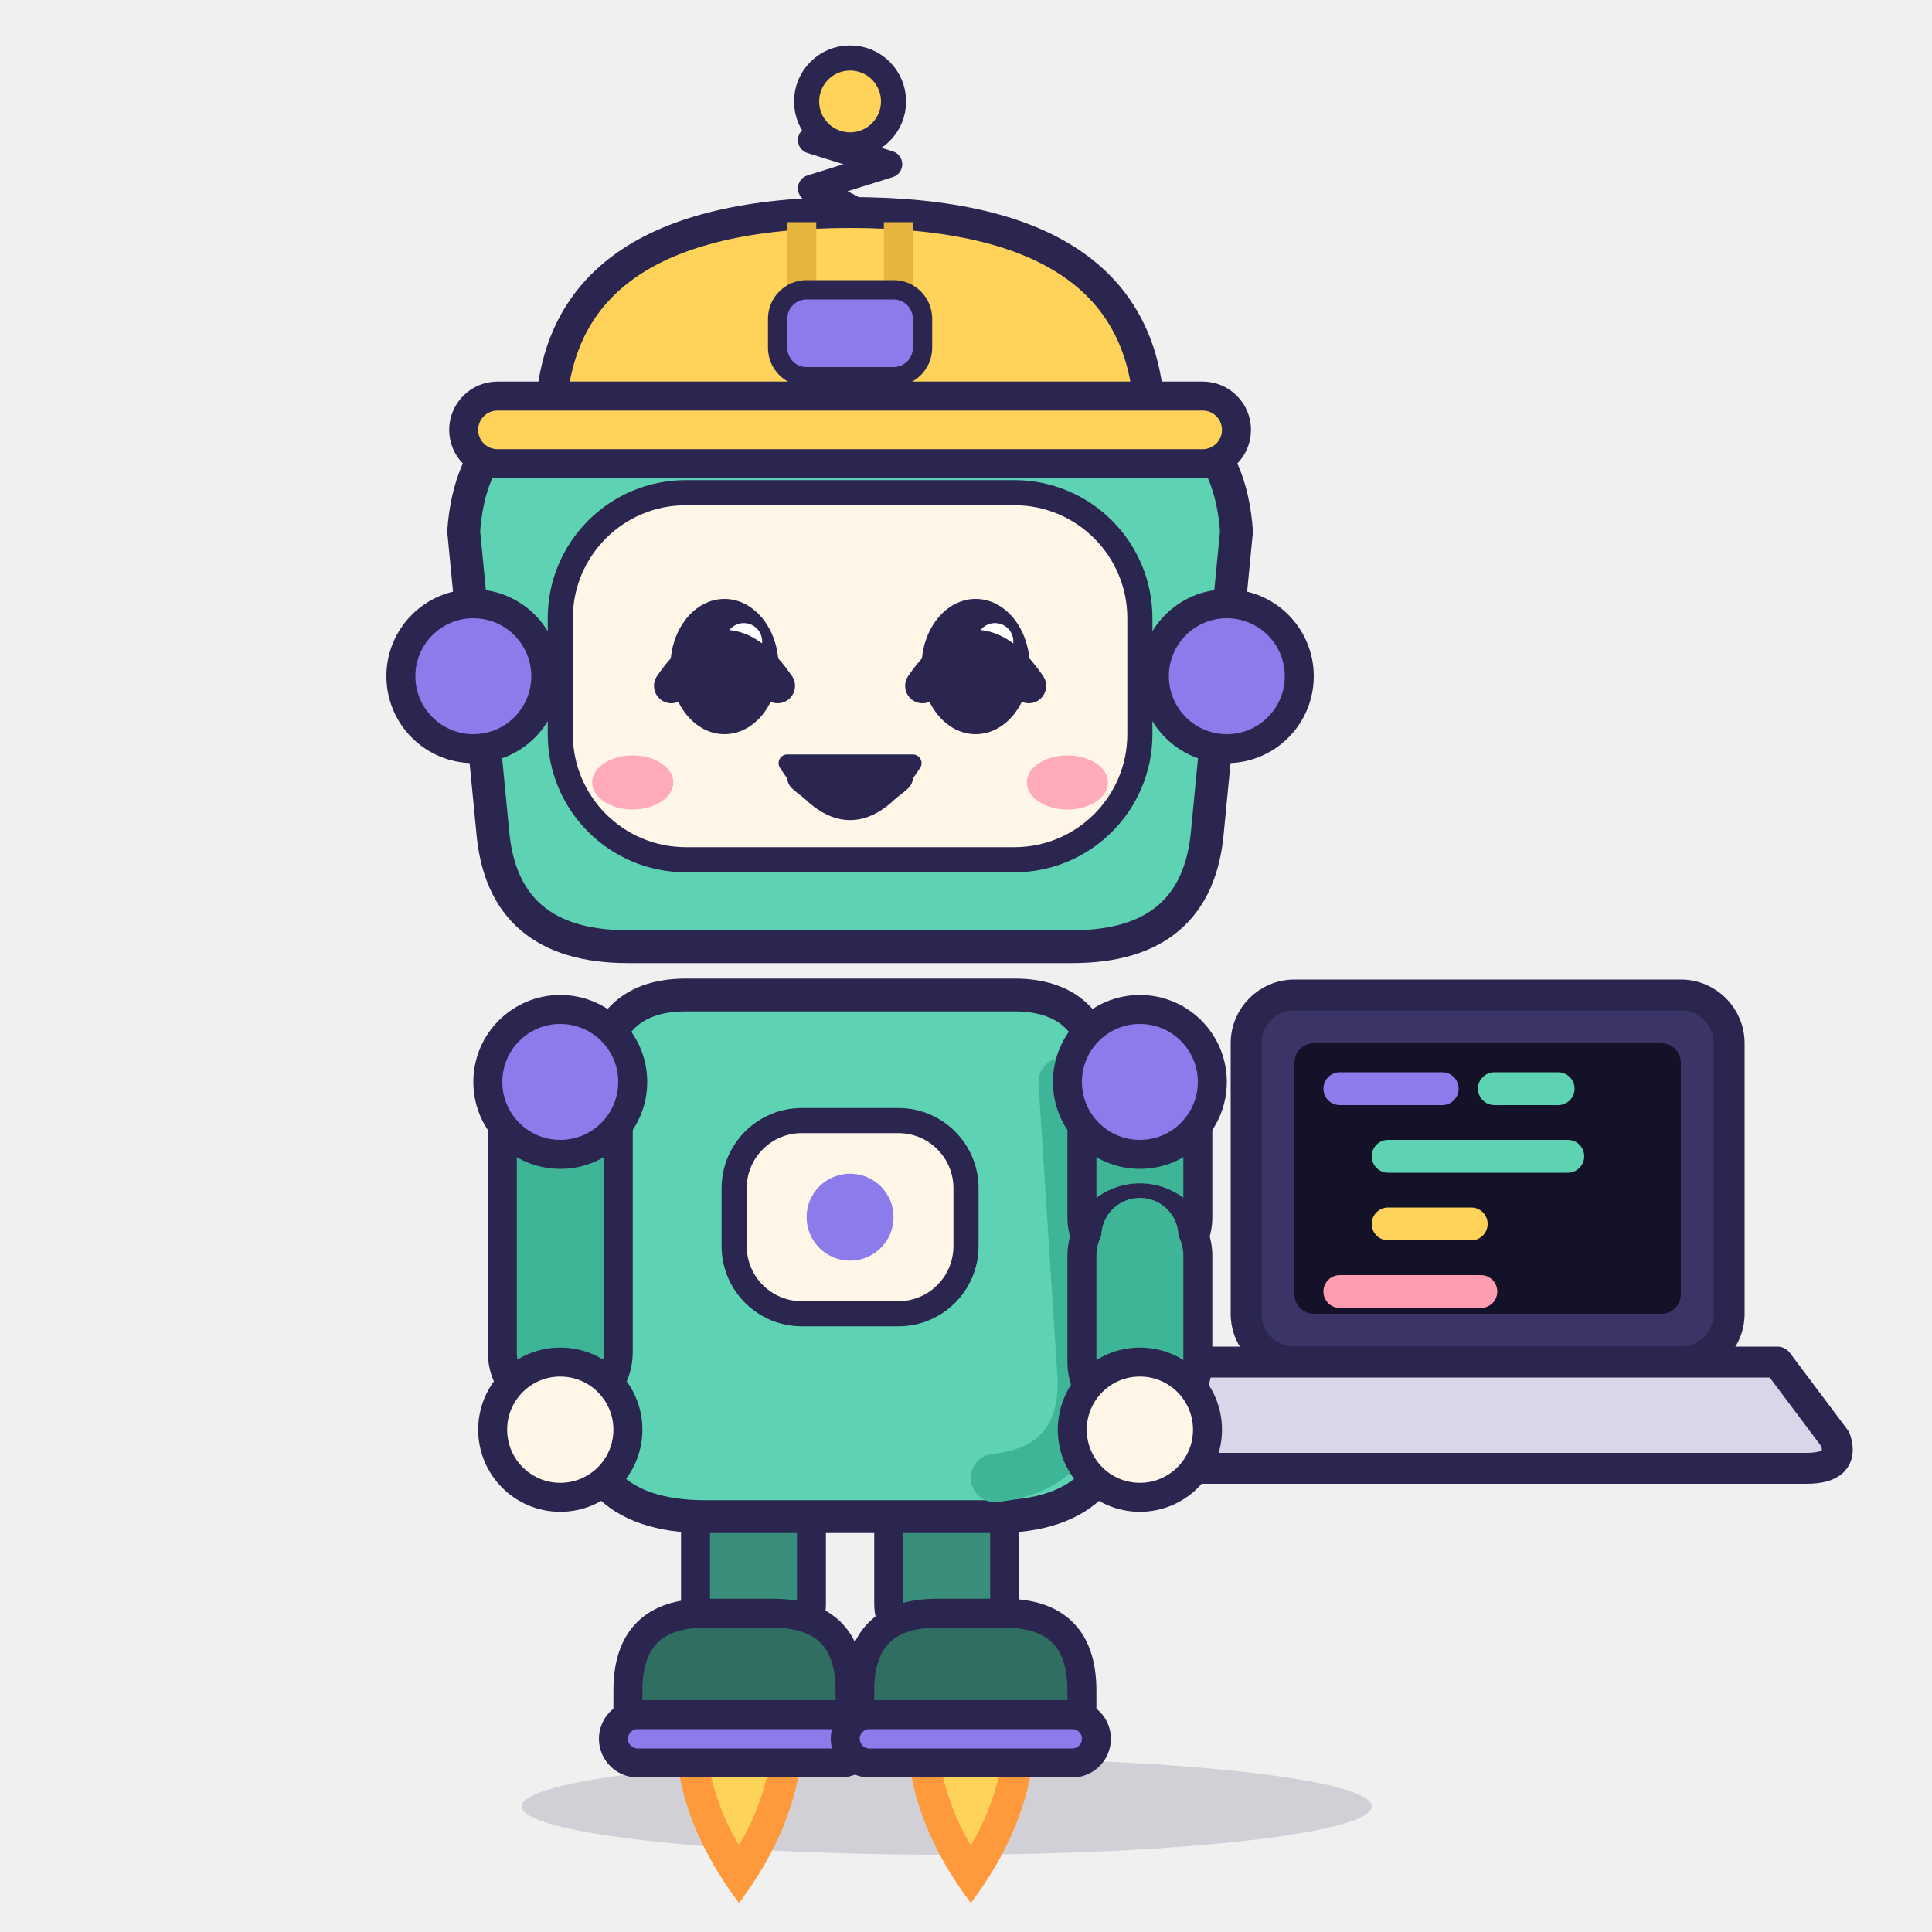
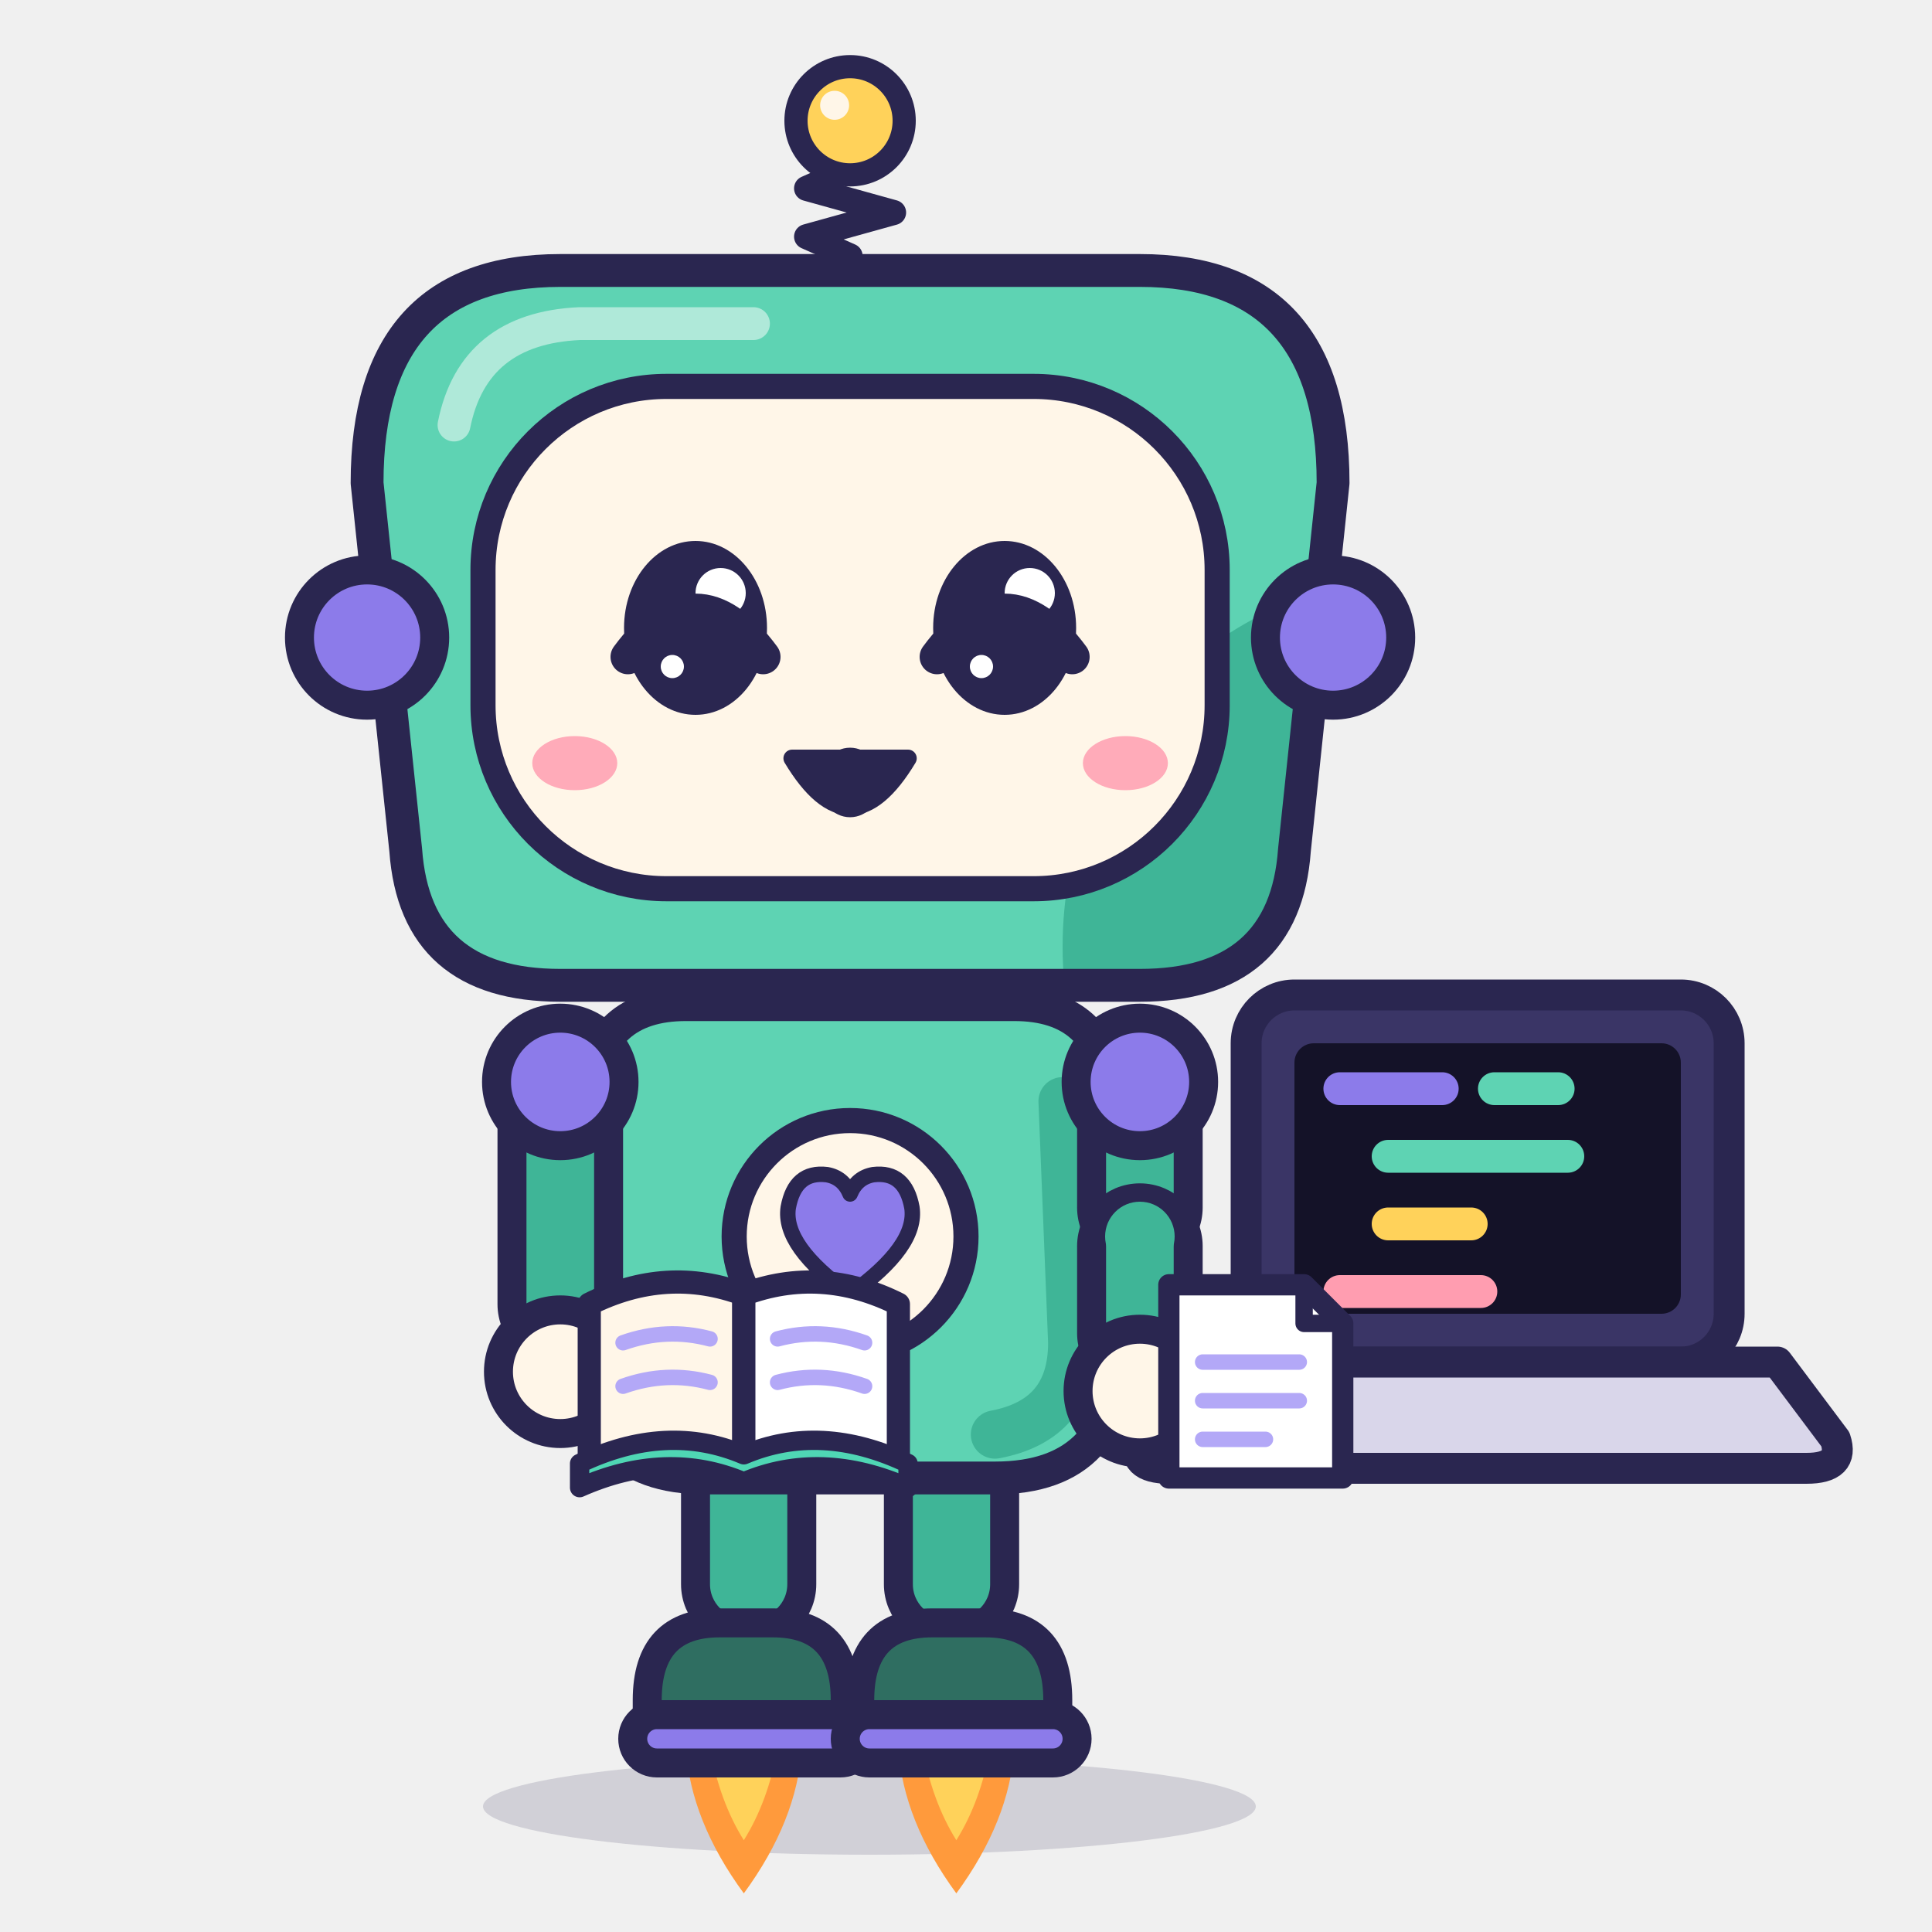
- <svg xmlns="http://www.w3.org/2000/svg" viewBox="0 0 200 200" class="rbm" role="img" aria-label="A small helper robot with a hard hat">
+ <svg xmlns="http://www.w3.org/2000/svg" viewBox="0 0 200 200" class="rbm" role="img" aria-label="A little helper robot">
  <defs>
    <clipPath id="rbm-screen-clip">
      <rect x="134" y="108" width="40" height="28" rx="2" />
    </clipPath>
+     <clipPath id="rbm-head-clip">
+       <path d="M58 28 H118 Q138 28 138 50 L134 88 Q133 102 118 102 H58 Q43 102 42 88 L38 50 Q38 28 58 28 Z" />
+     </clipPath>
  </defs>
-   <ellipse class="rbm-shadow" data-nohit="" cx="98" cy="187" rx="44" ry="5" fill="#2A2650" opacity=".16" />
+   <ellipse class="rbm-shadow" data-nohit="" cx="90" cy="187" rx="40" ry="5" fill="#2A2650" opacity=".16" />
  <g class="rbm-figure">
    <g class="rbm-leg rbm-leg-l">
      <g class="rbm-flame rbm-flame-l" data-nohit="">
-         <path d="M70 181 Q70.5 189 76.5 197 Q82.5 189 83 181 Z" fill="#FF9A3C" />
-         <path d="M73 181 Q74 187 76.5 191 Q79 187 80 181 Z" fill="#FFD25A" />
+         <path d="M71 181 Q71.5 188.5 77 196 Q82.5 188.5 83 181 Z" fill="#FF9A3C" />
+         <path d="M73.5 181 Q74.5 186.5 77 190.5 Q79.5 186.5 80.5 181 Z" fill="#FFD25A" />
      </g>
-       <rect x="72" y="148" width="12" height="23" rx="5" fill="#3A8F7C" stroke="#2A2650" stroke-width="3" />
-       <path d="M65 181 V175 Q65 167 73 167 H80 Q88 167 88 175 V181 Z" fill="#2F6E61" stroke="#2A2650" stroke-width="3" stroke-linejoin="round" />
-       <rect x="63.5" y="177.5" width="26" height="5" rx="2.5" fill="#8C7BEA" stroke="#2A2650" stroke-width="3" />
+       <rect class="rbm-c-limb" x="72" y="148" width="11" height="21" rx="5" fill="#3FB597" stroke="#2A2650" stroke-width="3" />
+       <path class="rbm-c-boot" d="M67 181 V176 Q67 168 74.5 168 H80 Q87.5 168 87.5 176 V181 Z" fill="#2F6E61" stroke="#2A2650" stroke-width="3" stroke-linejoin="round" />
+       <rect class="rbm-c-accent" x="65.5" y="177.5" width="24" height="5" rx="2.5" fill="#8C7BEA" stroke="#2A2650" stroke-width="3" />
    </g>
    <g class="rbm-leg rbm-leg-r">
      <g class="rbm-flame rbm-flame-r" data-nohit="">
-         <path d="M94 181 Q94.5 189 100.5 197 Q106.5 189 107 181 Z" fill="#FF9A3C" />
-         <path d="M97 181 Q98 187 100.5 191 Q103 187 104 181 Z" fill="#FFD25A" />
+         <path d="M93 181 Q93.5 188.5 99 196 Q104.5 188.5 105 181 Z" fill="#FF9A3C" />
+         <path d="M95.5 181 Q96.5 186.5 99 190.5 Q101.5 186.5 102.5 181 Z" fill="#FFD25A" />
      </g>
-       <rect x="92" y="148" width="12" height="23" rx="5" fill="#3A8F7C" stroke="#2A2650" stroke-width="3" />
-       <path d="M89 181 V175 Q89 167 97 167 H104 Q112 167 112 175 V181 Z" fill="#2F6E61" stroke="#2A2650" stroke-width="3" stroke-linejoin="round" />
-       <rect x="87.5" y="177.5" width="26" height="5" rx="2.5" fill="#8C7BEA" stroke="#2A2650" stroke-width="3" />
+       <rect class="rbm-c-limb" x="93" y="148" width="11" height="21" rx="5" fill="#3FB597" stroke="#2A2650" stroke-width="3" />
+       <path class="rbm-c-boot" d="M89 181 V176 Q89 168 96.5 168 H102 Q109.5 168 109.5 176 V181 Z" fill="#2F6E61" stroke="#2A2650" stroke-width="3" stroke-linejoin="round" />
+       <rect class="rbm-c-accent" x="87.5" y="177.5" width="24" height="5" rx="2.5" fill="#8C7BEA" stroke="#2A2650" stroke-width="3" />
    </g>
-     <path d="M71 103 H105 Q113 103 114 111 L116 143 Q117 157 103 157 H73 Q59 157 60 143 L62 111 Q63 103 71 103 Z" fill="#5ED3B3" stroke="#2A2650" stroke-width="3.4" stroke-linejoin="round" />
-     <path d="M110 112 L112 143 Q112 152 103 153" fill="none" stroke="#3FB597" stroke-width="5" stroke-linecap="round" />
-     <rect x="76" y="116" width="24" height="20" rx="7" fill="#FFF6E8" stroke="#2A2650" stroke-width="2.6" />
-     <circle class="rbm-led" cx="88" cy="126" r="4.5" fill="#8C7BEA" />
+     <path class="rbm-c-body" d="M71 104 H105 Q114 104 115 113 L116 139 Q116 153 103 153 H73 Q60 153 60 139 L61 113 Q62 104 71 104 Z" fill="#5ED3B3" stroke="#2A2650" stroke-width="3.4" stroke-linejoin="round" />
+     <path class="rbm-c-shade-line" d="M110 114 L111 139 Q111 147 103 148.5" fill="none" stroke="#3FB597" stroke-width="5" stroke-linecap="round" />
+     <circle cx="88" cy="128" r="12" fill="#FFF6E8" stroke="#2A2650" stroke-width="2.6" />
+     <path class="rbm-led rbm-c-accent" d="M88 134 Q81 129 81.6 125 Q82.3 121.2 85.6 121.6 Q87.3 121.9 88 123.6 Q88.7 121.9 90.4 121.6 Q93.7 121.2 94.4 125 Q95 129 88 134 Z" fill="#8C7BEA" stroke="#2A2650" stroke-width="1.6" stroke-linejoin="round" />
    <g class="rbm-head">
-       <path d="M64 41 H112 Q127 41 128 55 L125 86 Q124 98 111 98 H65 Q52 98 51 86 L48 55 Q49 41 64 41 Z" fill="#5ED3B3" stroke="#2A2650" stroke-width="3.4" stroke-linejoin="round" />
-       <rect x="58" y="51" width="60" height="38" rx="13" fill="#FFF6E8" stroke="#2A2650" stroke-width="2.6" />
+       <path d="M88 30 V26.5 L83.5 24.5 L92.5 22 L83.5 19.5 L88 17.5" fill="none" stroke="#2A2650" stroke-width="2.6" stroke-linecap="round" stroke-linejoin="round" />
+       <circle cx="88" cy="12.5" r="5.6" fill="#FFD25A" stroke="#2A2650" stroke-width="2.4" />
+       <circle cx="86.4" cy="10.9" r="1.5" fill="#FFF6E8" />
+       <path class="rbm-c-body" d="M58 28 H118 Q138 28 138 50 L134 88 Q133 102 118 102 H58 Q43 102 42 88 L38 50 Q38 28 58 28 Z" fill="#5ED3B3" />
+       <g clip-path="url(#rbm-head-clip)">
+         <ellipse class="rbm-c-shade" cx="146" cy="98" rx="36" ry="38" fill="#3FB597" />
+         <path d="M47 44 Q49 34 60 33.5 H78" fill="none" stroke="#FFFFFF" stroke-opacity=".5" stroke-width="3.4" stroke-linecap="round" />
+       </g>
+       <path d="M58 28 H118 Q138 28 138 50 L134 88 Q133 102 118 102 H58 Q43 102 42 88 L38 50 Q38 28 58 28 Z" fill="none" stroke="#2A2650" stroke-width="3.4" stroke-linejoin="round" />
+       <rect x="50" y="40" width="76" height="52" rx="19" fill="#FFF6E8" stroke="#2A2650" stroke-width="2.6" />
      <g class="rbm-face">
-         <g class="rbm-eyes" fill="#2A2650">
-           <ellipse cx="75" cy="69" rx="5.6" ry="7" />
-           <ellipse cx="101" cy="69" rx="5.6" ry="7" />
-           <circle cx="77" cy="66.4" r="1.9" fill="#FFFFFF" />
-           <circle cx="103" cy="66.4" r="1.9" fill="#FFFFFF" />
+         <g class="rbm-eyes">
+           <ellipse cx="72" cy="65" rx="7.4" ry="9" fill="#2A2650" />
+           <ellipse cx="104" cy="65" rx="7.4" ry="9" fill="#2A2650" />
+           <circle cx="74.6" cy="61.4" r="2.6" fill="#FFFFFF" />
+           <circle cx="106.6" cy="61.4" r="2.6" fill="#FFFFFF" />
+           <circle cx="69.6" cy="69" r="1.2" fill="#FFFFFF" />
+           <circle cx="101.6" cy="69" r="1.2" fill="#FFFFFF" />
        </g>
        <g class="rbm-eyes-happy" fill="none" stroke="#2A2650" stroke-width="3.6" stroke-linecap="round">
-           <path d="M69.5 71 Q75 63 80.5 71" />
-           <path d="M95.5 71 Q101 63 106.5 71" />
+           <path d="M65 68 Q72 58.5 79 68" />
+           <path d="M97 68 Q104 58.5 111 68" />
        </g>
-         <path class="rbm-mouth" d="M83 80.5 Q88 85 93 80.5" fill="none" stroke="#2A2650" stroke-width="3" stroke-linecap="round" />
-         <path class="rbm-mouth-grin" d="M81.5 79 Q88 89 94.5 79 Z" fill="#2A2650" stroke="#2A2650" stroke-width="1.8" stroke-linejoin="round" />
-         <ellipse cx="65.5" cy="81" rx="4.2" ry="2.8" fill="#FF9DB0" opacity=".85" />
-         <ellipse cx="110.5" cy="81" rx="4.2" ry="2.8" fill="#FF9DB0" opacity=".85" />
+         <path class="rbm-mouth" d="M84 80 Q88 83.8 92 80" fill="none" stroke="#2A2650" stroke-width="2.8" stroke-linecap="round" />
+         <path class="rbm-mouth-grin" d="M82 78.5 Q88 88.5 94 78.5 Z" fill="#2A2650" stroke="#2A2650" stroke-width="1.8" stroke-linejoin="round" />
+         <ellipse class="rbm-mouth-talk" cx="88" cy="81" rx="3.2" ry="3.6" fill="#2A2650" />
+         <ellipse cx="59.5" cy="79" rx="4.4" ry="2.8" fill="#FF9DB0" opacity=".85" />
+         <ellipse cx="116.5" cy="79" rx="4.4" ry="2.8" fill="#FF9DB0" opacity=".85" />
      </g>
-       <circle cx="49" cy="70" r="7.5" fill="#8C7BEA" stroke="#2A2650" stroke-width="3" />
-       <circle cx="127" cy="70" r="7.5" fill="#8C7BEA" stroke="#2A2650" stroke-width="3" />
-       <path d="M88 25 V21.5 L84 19.5 L92 17 L84 14.5 L88 12.5" fill="none" stroke="#2A2650" stroke-width="2.8" stroke-linecap="round" stroke-linejoin="round" />
-       <circle cx="88" cy="10.5" r="4.5" fill="#FFD25A" stroke="#2A2650" stroke-width="2.6" />
-       <path d="M57 44 Q57 22 88 22 Q119 22 119 44 Z" fill="#FFD25A" stroke="#2A2650" stroke-width="3.2" stroke-linejoin="round" />
-       <path d="M83 23 V43 M93 23 V43" stroke="#E6B53E" stroke-width="3" />
-       <rect x="48" y="41" width="80" height="7" rx="3.5" fill="#FFD25A" stroke="#2A2650" stroke-width="3" />
-       <rect x="80.5" y="30" width="15" height="9" rx="3" fill="#8C7BEA" stroke="#2A2650" stroke-width="2" />
+       <circle class="rbm-c-accent" cx="38" cy="66" r="7" fill="#8C7BEA" stroke="#2A2650" stroke-width="3" />
+       <circle class="rbm-c-accent" cx="138" cy="66" r="7" fill="#8C7BEA" stroke="#2A2650" stroke-width="3" />
    </g>
    <g class="rbm-arm">
-       <rect x="52" y="106" width="12" height="40" rx="6" fill="#3FB597" stroke="#2A2650" stroke-width="3" />
-       <circle cx="58" cy="148" r="7" fill="#FFF6E8" stroke="#2A2650" stroke-width="3" />
-       <circle cx="58" cy="112" r="7.5" fill="#8C7BEA" stroke="#2A2650" stroke-width="3" />
+       <rect class="rbm-c-limb" x="53" y="106" width="10" height="34" rx="5" fill="#3FB597" stroke="#2A2650" stroke-width="3" />
+       <circle cx="58" cy="142" r="6.4" fill="#FFF6E8" stroke="#2A2650" stroke-width="3" />
+       <circle class="rbm-c-accent" cx="58" cy="112" r="6.6" fill="#8C7BEA" stroke="#2A2650" stroke-width="3" />
+       <g class="rbm-book" data-nohit="">
+         <path d="M61 135 Q69 131 77 134 V151 Q69 148 61 152 Z" fill="#FFF6E8" stroke="#2A2650" stroke-width="2.4" stroke-linejoin="round" />
+         <path d="M77 134 Q85 131 93 135 V152 Q85 148 77 151 Z" fill="#FFFFFF" stroke="#2A2650" stroke-width="2.4" stroke-linejoin="round" />
+         <path d="M64.5 139 Q69 137.4 73.5 138.6 M64.5 143.5 Q69 141.9 73.5 143.1 M80.5 138.6 Q85 137.4 89.5 139 M80.5 143.1 Q85 141.9 89.5 143.5" fill="none" stroke="#B3A8F7" stroke-width="1.6" stroke-linecap="round" />
+         <path d="M60 151.5 Q69 147.2 77 150.6 Q85 147.2 94 151.5 L94 154 Q85 150 77 153.4 Q69 150 60 154 Z" fill="#4FD6B4" stroke="#2A2650" stroke-width="2" stroke-linejoin="round" />
+       </g>
    </g>
    <g class="rbm-laptop">
      <g class="rbm-lid">
        <rect x="129" y="103" width="50" height="38" rx="5" fill="#3A3566" stroke="#2A2650" stroke-width="3.2" />
        <rect x="134" y="108" width="40" height="28" rx="2" fill="#141228" />
        <g clip-path="url(#rbm-screen-clip)" data-nohit="">
          <g class="rbm-code">
            <rect x="137" y="111" width="14" height="3.4" rx="1.7" fill="#8C7BEA" />
            <rect x="153" y="111" width="10" height="3.4" rx="1.7" fill="#5ED3B3" />
            <rect x="142" y="118" width="22" height="3.4" rx="1.7" fill="#5ED3B3" />
            <rect x="142" y="125" width="12" height="3.4" rx="1.7" fill="#FFD25A" />
            <rect x="137" y="132" width="18" height="3.4" rx="1.7" fill="#FF9DB0" />
            <rect x="137" y="139" width="14" height="3.4" rx="1.7" fill="#8C7BEA" />
            <rect x="153" y="139" width="10" height="3.4" rx="1.7" fill="#5ED3B3" />
            <rect x="142" y="146" width="22" height="3.4" rx="1.7" fill="#5ED3B3" />
            <rect x="142" y="153" width="12" height="3.4" rx="1.7" fill="#FFD25A" />
            <rect x="137" y="160" width="18" height="3.4" rx="1.7" fill="#FF9DB0" />
          </g>
        </g>
      </g>
      <path d="M124 141 H184 L190 149 Q191 152 187 152 H121 Q117 152 118 149 Z" fill="#D9D6EA" stroke="#2A2650" stroke-width="3.2" stroke-linejoin="round" />
    </g>
    <g class="rbm-arm-front">
-       <rect x="112" y="106" width="12" height="26" rx="6" fill="#3FB597" stroke="#2A2650" stroke-width="3" />
+       <rect class="rbm-c-limb" x="113" y="106" width="10" height="24" rx="5" fill="#3FB597" stroke="#2A2650" stroke-width="3" />
      <g class="rbm-forearm-front">
-         <rect x="112" y="124" width="12" height="23" rx="6" fill="#3FB597" stroke="#2A2650" stroke-width="3" />
-         <circle cx="118" cy="128" r="4" fill="#3FB597" />
-         <circle cx="118" cy="148" r="7" fill="#FFF6E8" stroke="#2A2650" stroke-width="3" />
+         <rect class="rbm-c-limb" x="113" y="124" width="10" height="19" rx="5" fill="#3FB597" stroke="#2A2650" stroke-width="3" />
+         <circle class="rbm-c-limb" cx="118" cy="128" r="3.6" fill="#3FB597" />
+         <circle cx="118" cy="144" r="6.4" fill="#FFF6E8" stroke="#2A2650" stroke-width="3" />
+         <g class="rbm-note" data-nohit="">
+           <path d="M121 133 H135 L139 137 V153 H121 Z" fill="#FFFFFF" stroke="#2A2650" stroke-width="2.2" stroke-linejoin="round" />
+           <path d="M135 133 V137 H139" fill="none" stroke="#2A2650" stroke-width="1.8" stroke-linejoin="round" />
+           <path d="M124.5 141 H134.5 M124.5 145 H134.5 M124.5 149 H131" stroke="#B3A8F7" stroke-width="1.6" stroke-linecap="round" />
+         </g>
      </g>
-       <circle cx="118" cy="112" r="7.5" fill="#8C7BEA" stroke="#2A2650" stroke-width="3" />
+       <circle class="rbm-c-accent" cx="118" cy="112" r="6.6" fill="#8C7BEA" stroke="#2A2650" stroke-width="3" />
    </g>
  </g>
</svg>
